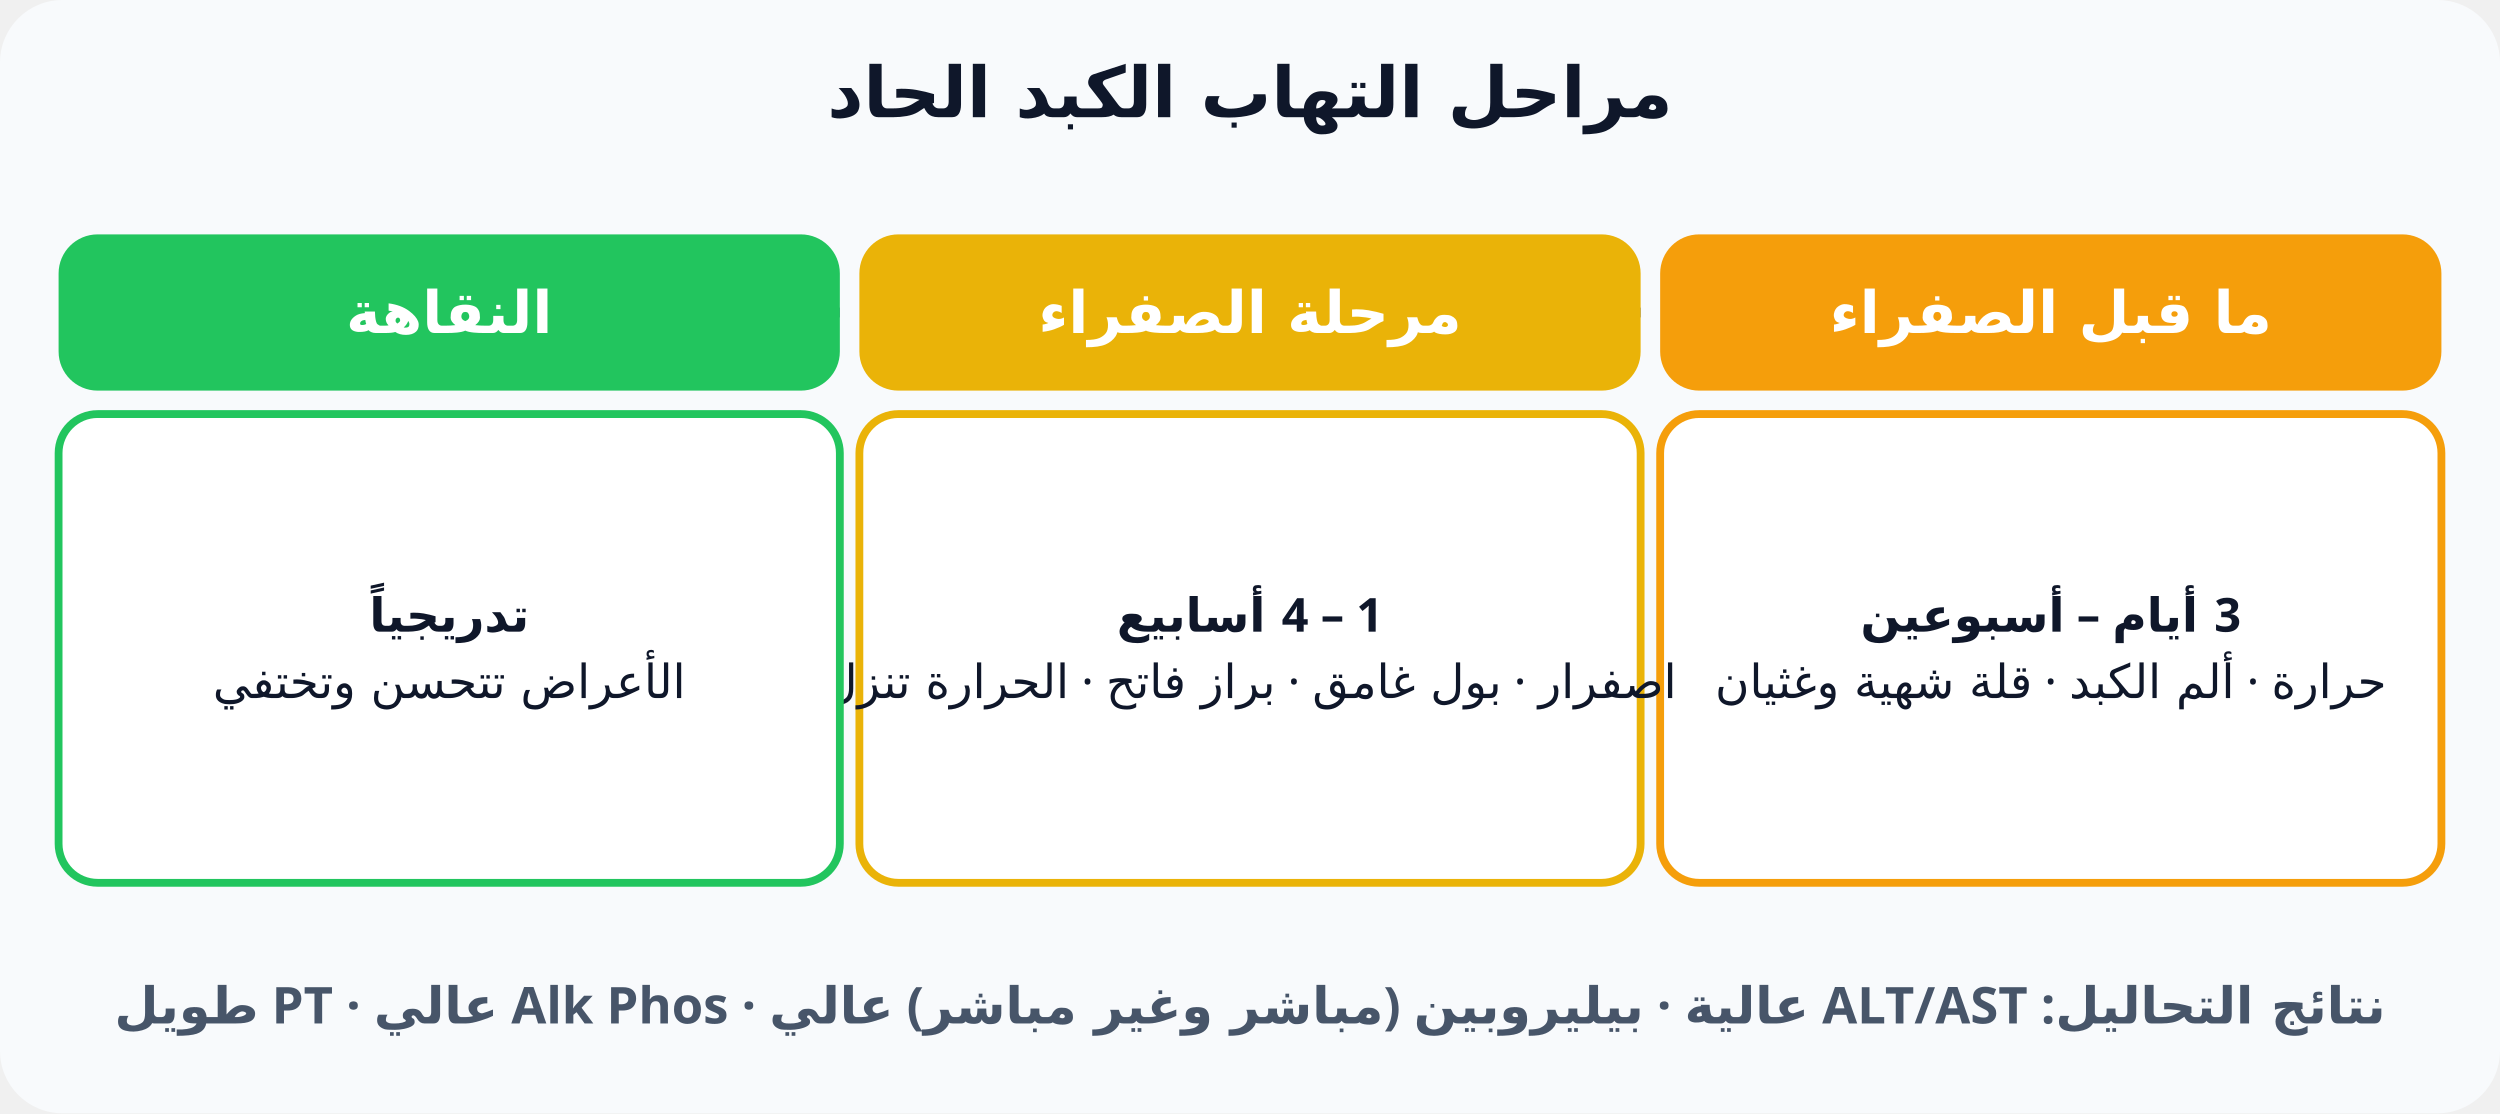
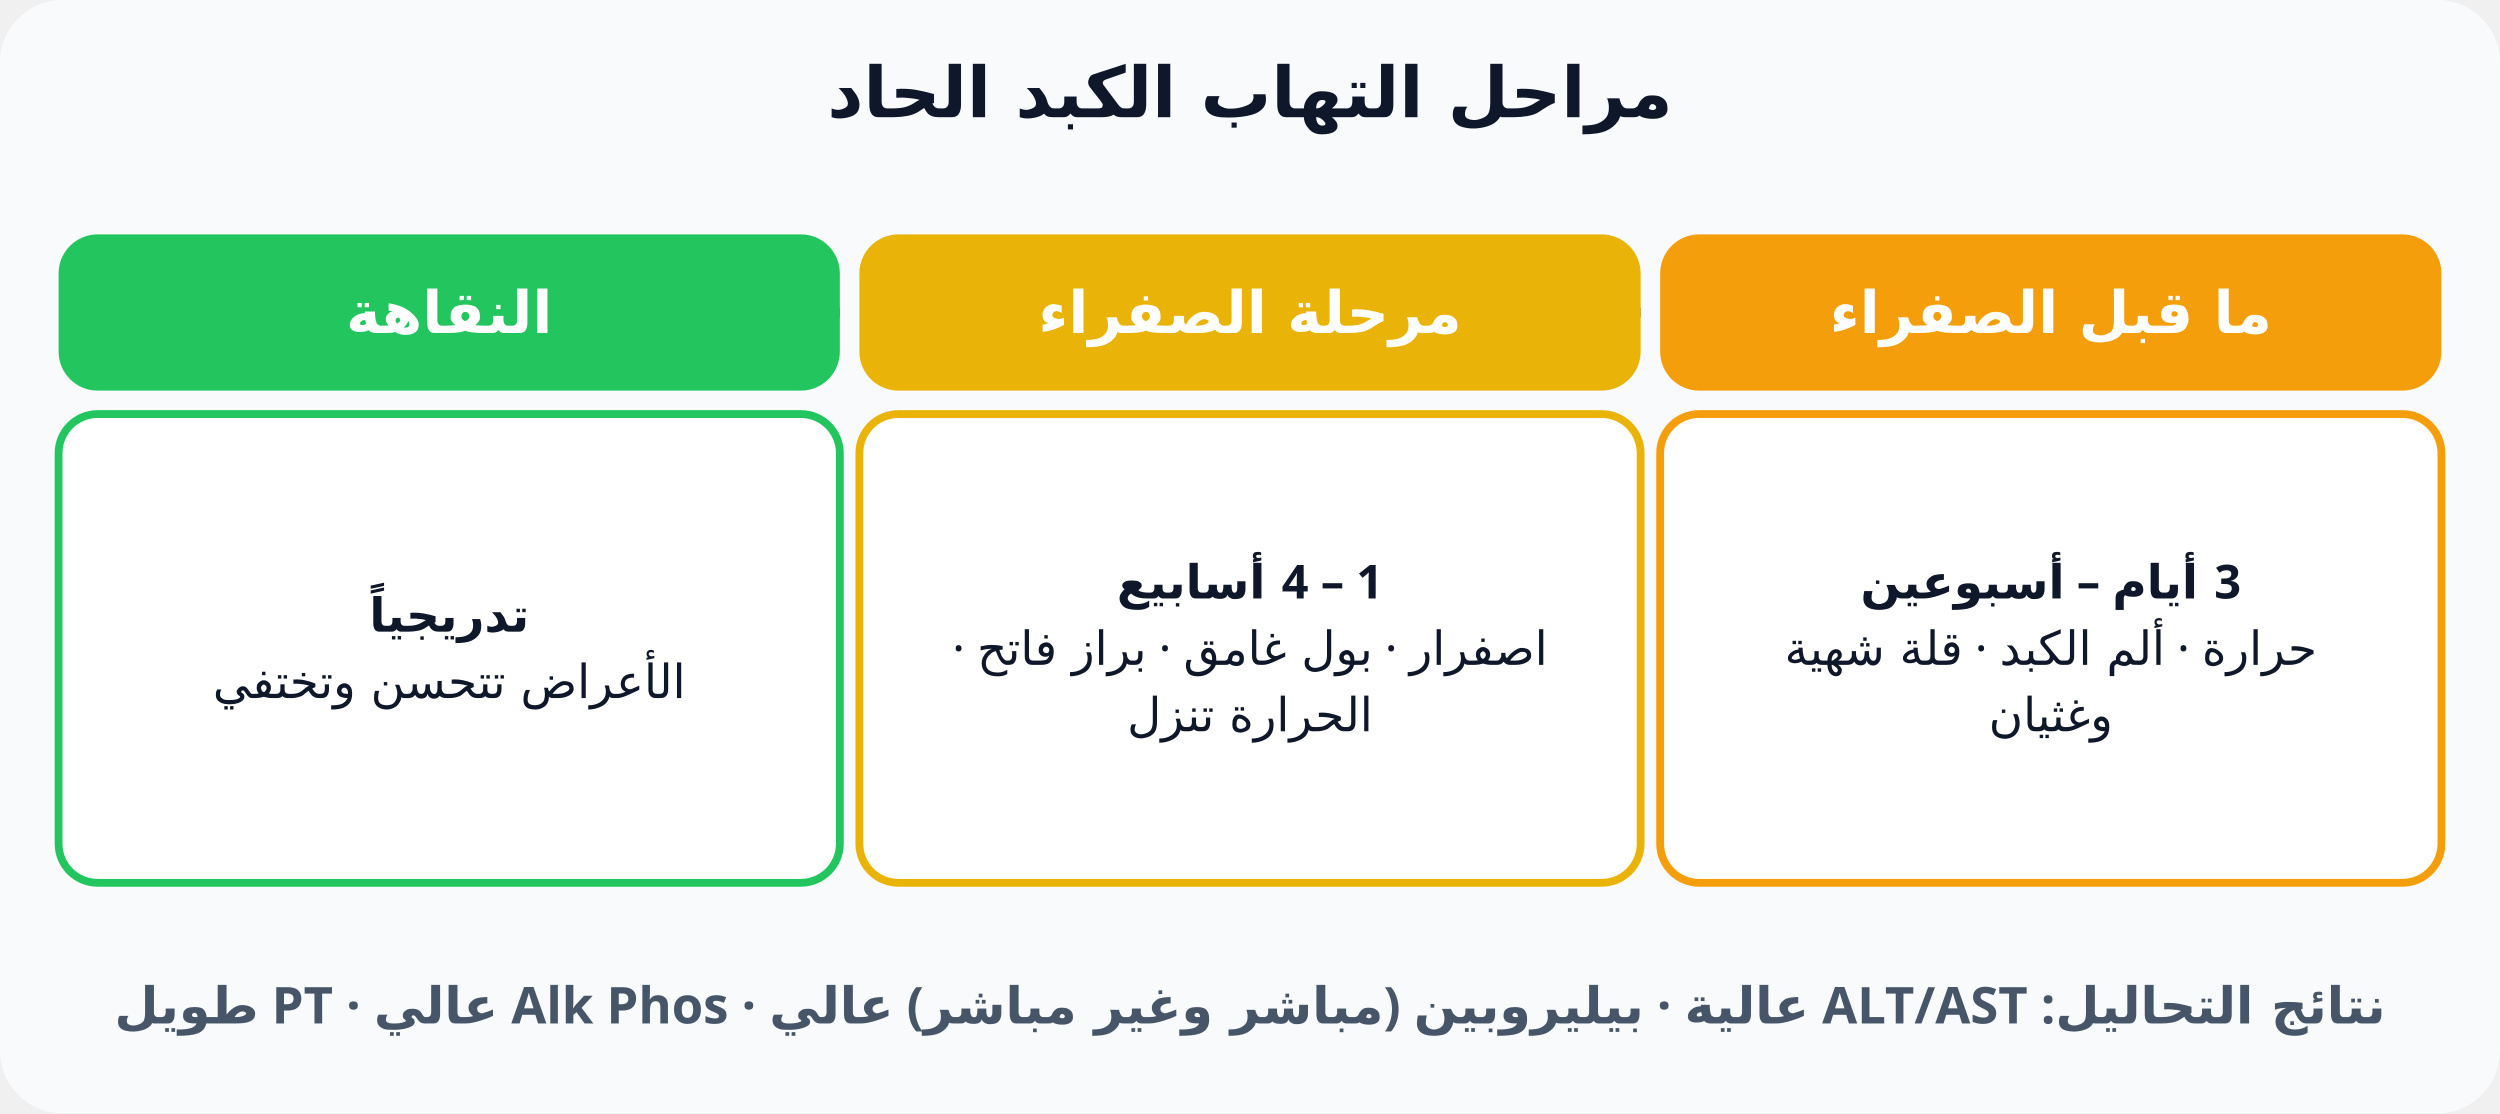
<svg xmlns="http://www.w3.org/2000/svg" viewBox="0 0 640 285" font-family="Cairo, Tahoma, sans-serif" direction="rtl">
  <rect width="640" height="285" rx="16" fill="#f8fafc" />
  <text x="320" y="30" text-anchor="middle" font-size="18" font-weight="800" fill="#0f172a">مراحل التهاب الكبد الحاد</text>
  <defs>
    <marker id="a" markerWidth="8" markerHeight="8" refX="6" refY="4" orient="auto">
      <path d="M0,0 L8,4 L0,8 z" fill="#64748b" />
    </marker>
  </defs>
  <rect x="425" y="60" width="200" height="40" rx="10" fill="#f59e0b" />
  <text x="525.0" y="85.25" text-anchor="middle" font-size="15" font-weight="700" fill="#fff">ما قبل الصفراء</text>
  <rect x="425" y="106" width="200" height="120" rx="10" fill="#fff" stroke="#f59e0b" stroke-width="2" />
-   <text x="525.0" y="161.7" text-anchor="middle" font-size="12" font-weight="700" fill="#0f172a">3 أيام – أسبوعين</text>
-   <text x="525.0" y="178.7" text-anchor="middle" font-size="12" font-weight="500" fill="#0f172a">حرارة · ألم الكبد · قلة شهية وغثيان</text>
+   <text x="525.0" y="153.2" text-anchor="middle" font-size="12" font-weight="700" fill="#0f172a">3 أيام – أسبوعين</text>
+   <text x="525.0" y="170.2" text-anchor="middle" font-size="12" font-weight="500" fill="#0f172a">حرارة · ألم الكبد · قلة شهية</text>
+   <text x="525.0" y="187.2" text-anchor="middle" font-size="12" font-weight="500" fill="#0f172a">وغثيان</text>
  <line x1="420" y1="80" x2="400" y2="80" stroke="#64748b" stroke-width="2.5" marker-end="url(#a)" />
  <rect x="220" y="60" width="200" height="40" rx="10" fill="#eab308" />
  <text x="320.0" y="85.25" text-anchor="middle" font-size="15" font-weight="700" fill="#fff">مرحلة الصفراء</text>
  <rect x="220" y="106" width="200" height="120" rx="10" fill="#fff" stroke="#eab308" stroke-width="2" />
-   <text x="320.0" y="161.7" text-anchor="middle" font-size="12" font-weight="700" fill="#0f172a">1 – 4 أسابيع</text>
-   <text x="320.0" y="178.7" text-anchor="middle" font-size="12" font-weight="500" fill="#0f172a">اصفرار · بول غامق · براز فاتح · الحرارة تنزل</text>
+   <text x="320.0" y="153.2" text-anchor="middle" font-size="12" font-weight="700" fill="#0f172a">1 – 4 أسابيع</text>
+   <text x="320.0" y="170.2" text-anchor="middle" font-size="12" font-weight="500" fill="#0f172a">اصفرار · بول غامق · براز فاتح ·</text>
+   <text x="320.0" y="187.2" text-anchor="middle" font-size="12" font-weight="500" fill="#0f172a">الحرارة تنزل</text>
  <line x1="215" y1="80" x2="195" y2="80" stroke="#64748b" stroke-width="2.5" marker-end="url(#a)" />
  <rect x="15" y="60" width="200" height="40" rx="10" fill="#22c55e" />
  <text x="115.0" y="85.25" text-anchor="middle" font-size="15" font-weight="700" fill="#fff">النقاهة</text>
  <rect x="15" y="106" width="200" height="120" rx="10" fill="#fff" stroke="#22c55e" stroke-width="2" />
  <text x="115.0" y="161.7" text-anchor="middle" font-size="12" font-weight="700" fill="#0f172a">تدريجياً</text>
  <text x="115.0" y="178.7" text-anchor="middle" font-size="12" font-weight="500" fill="#0f172a">الأعراض تتحسن وتختفي</text>
  <text x="320" y="262" text-anchor="middle" font-size="13" font-weight="600" fill="#475569">نتائج التحاليل: ALT/AST عالية · بيليروبين (مباشر وغير مباشر) عالي · Alk Phos عالي · PT طويل</text>
</svg>
